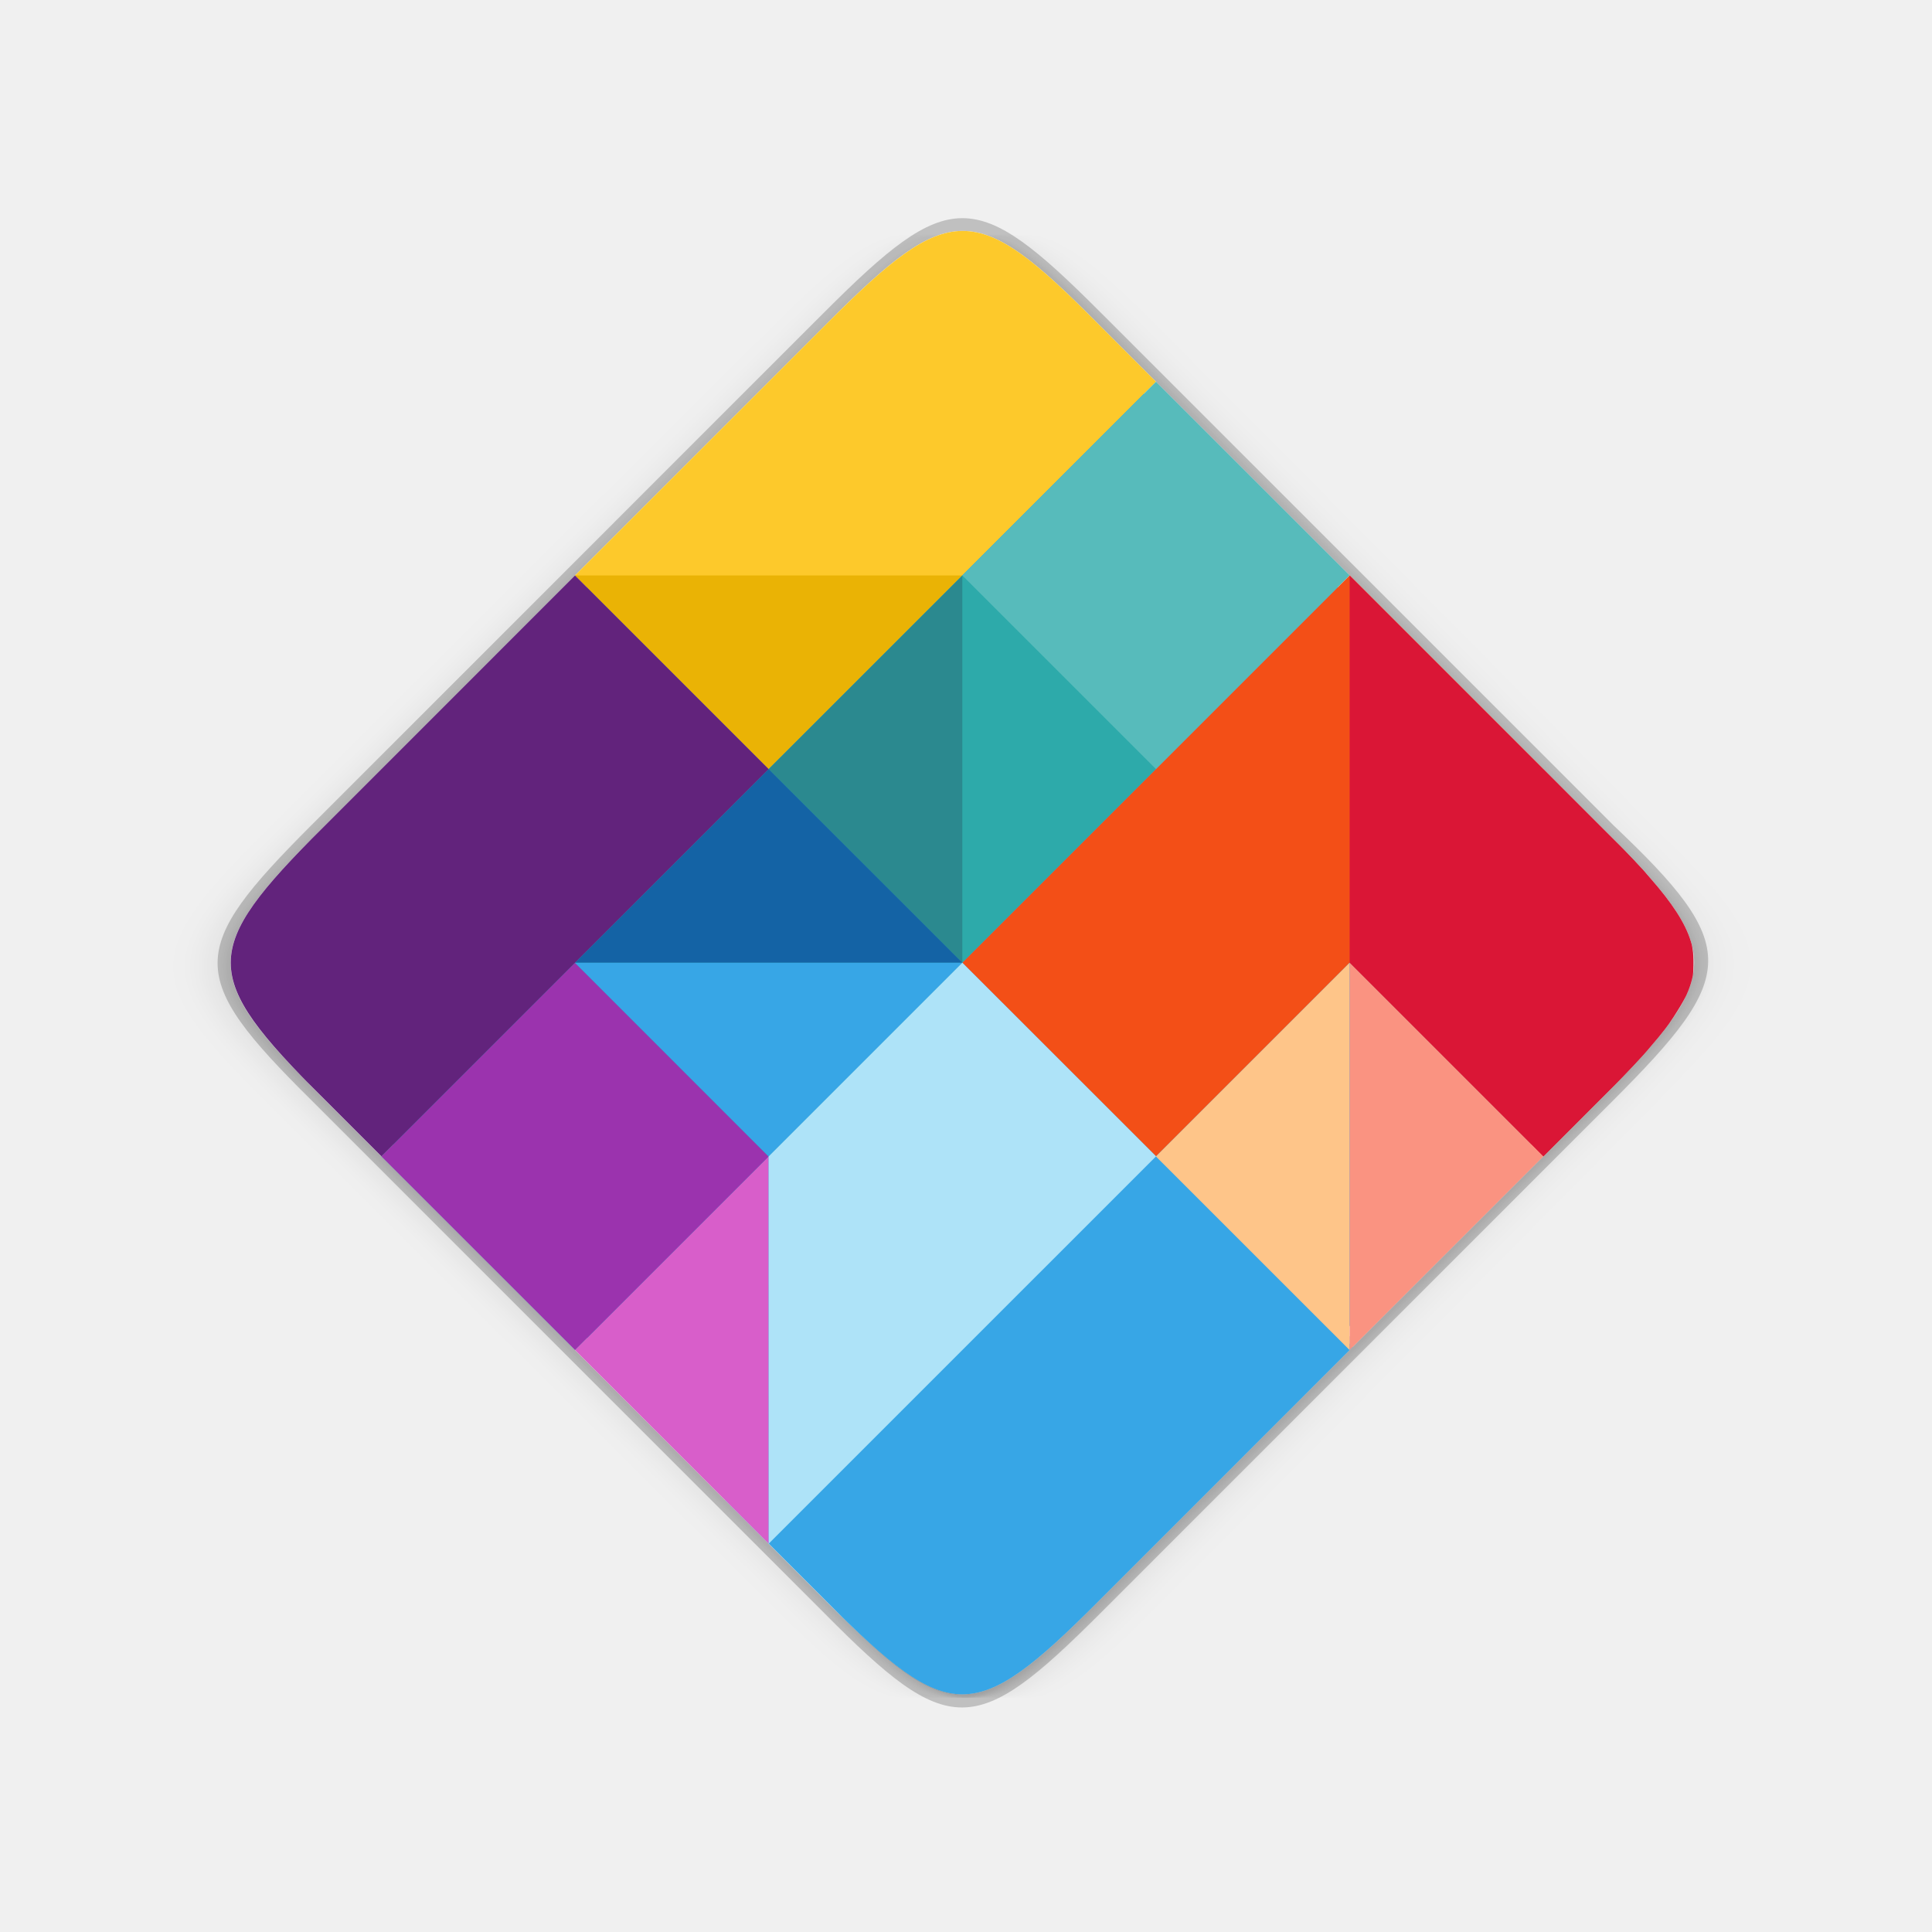
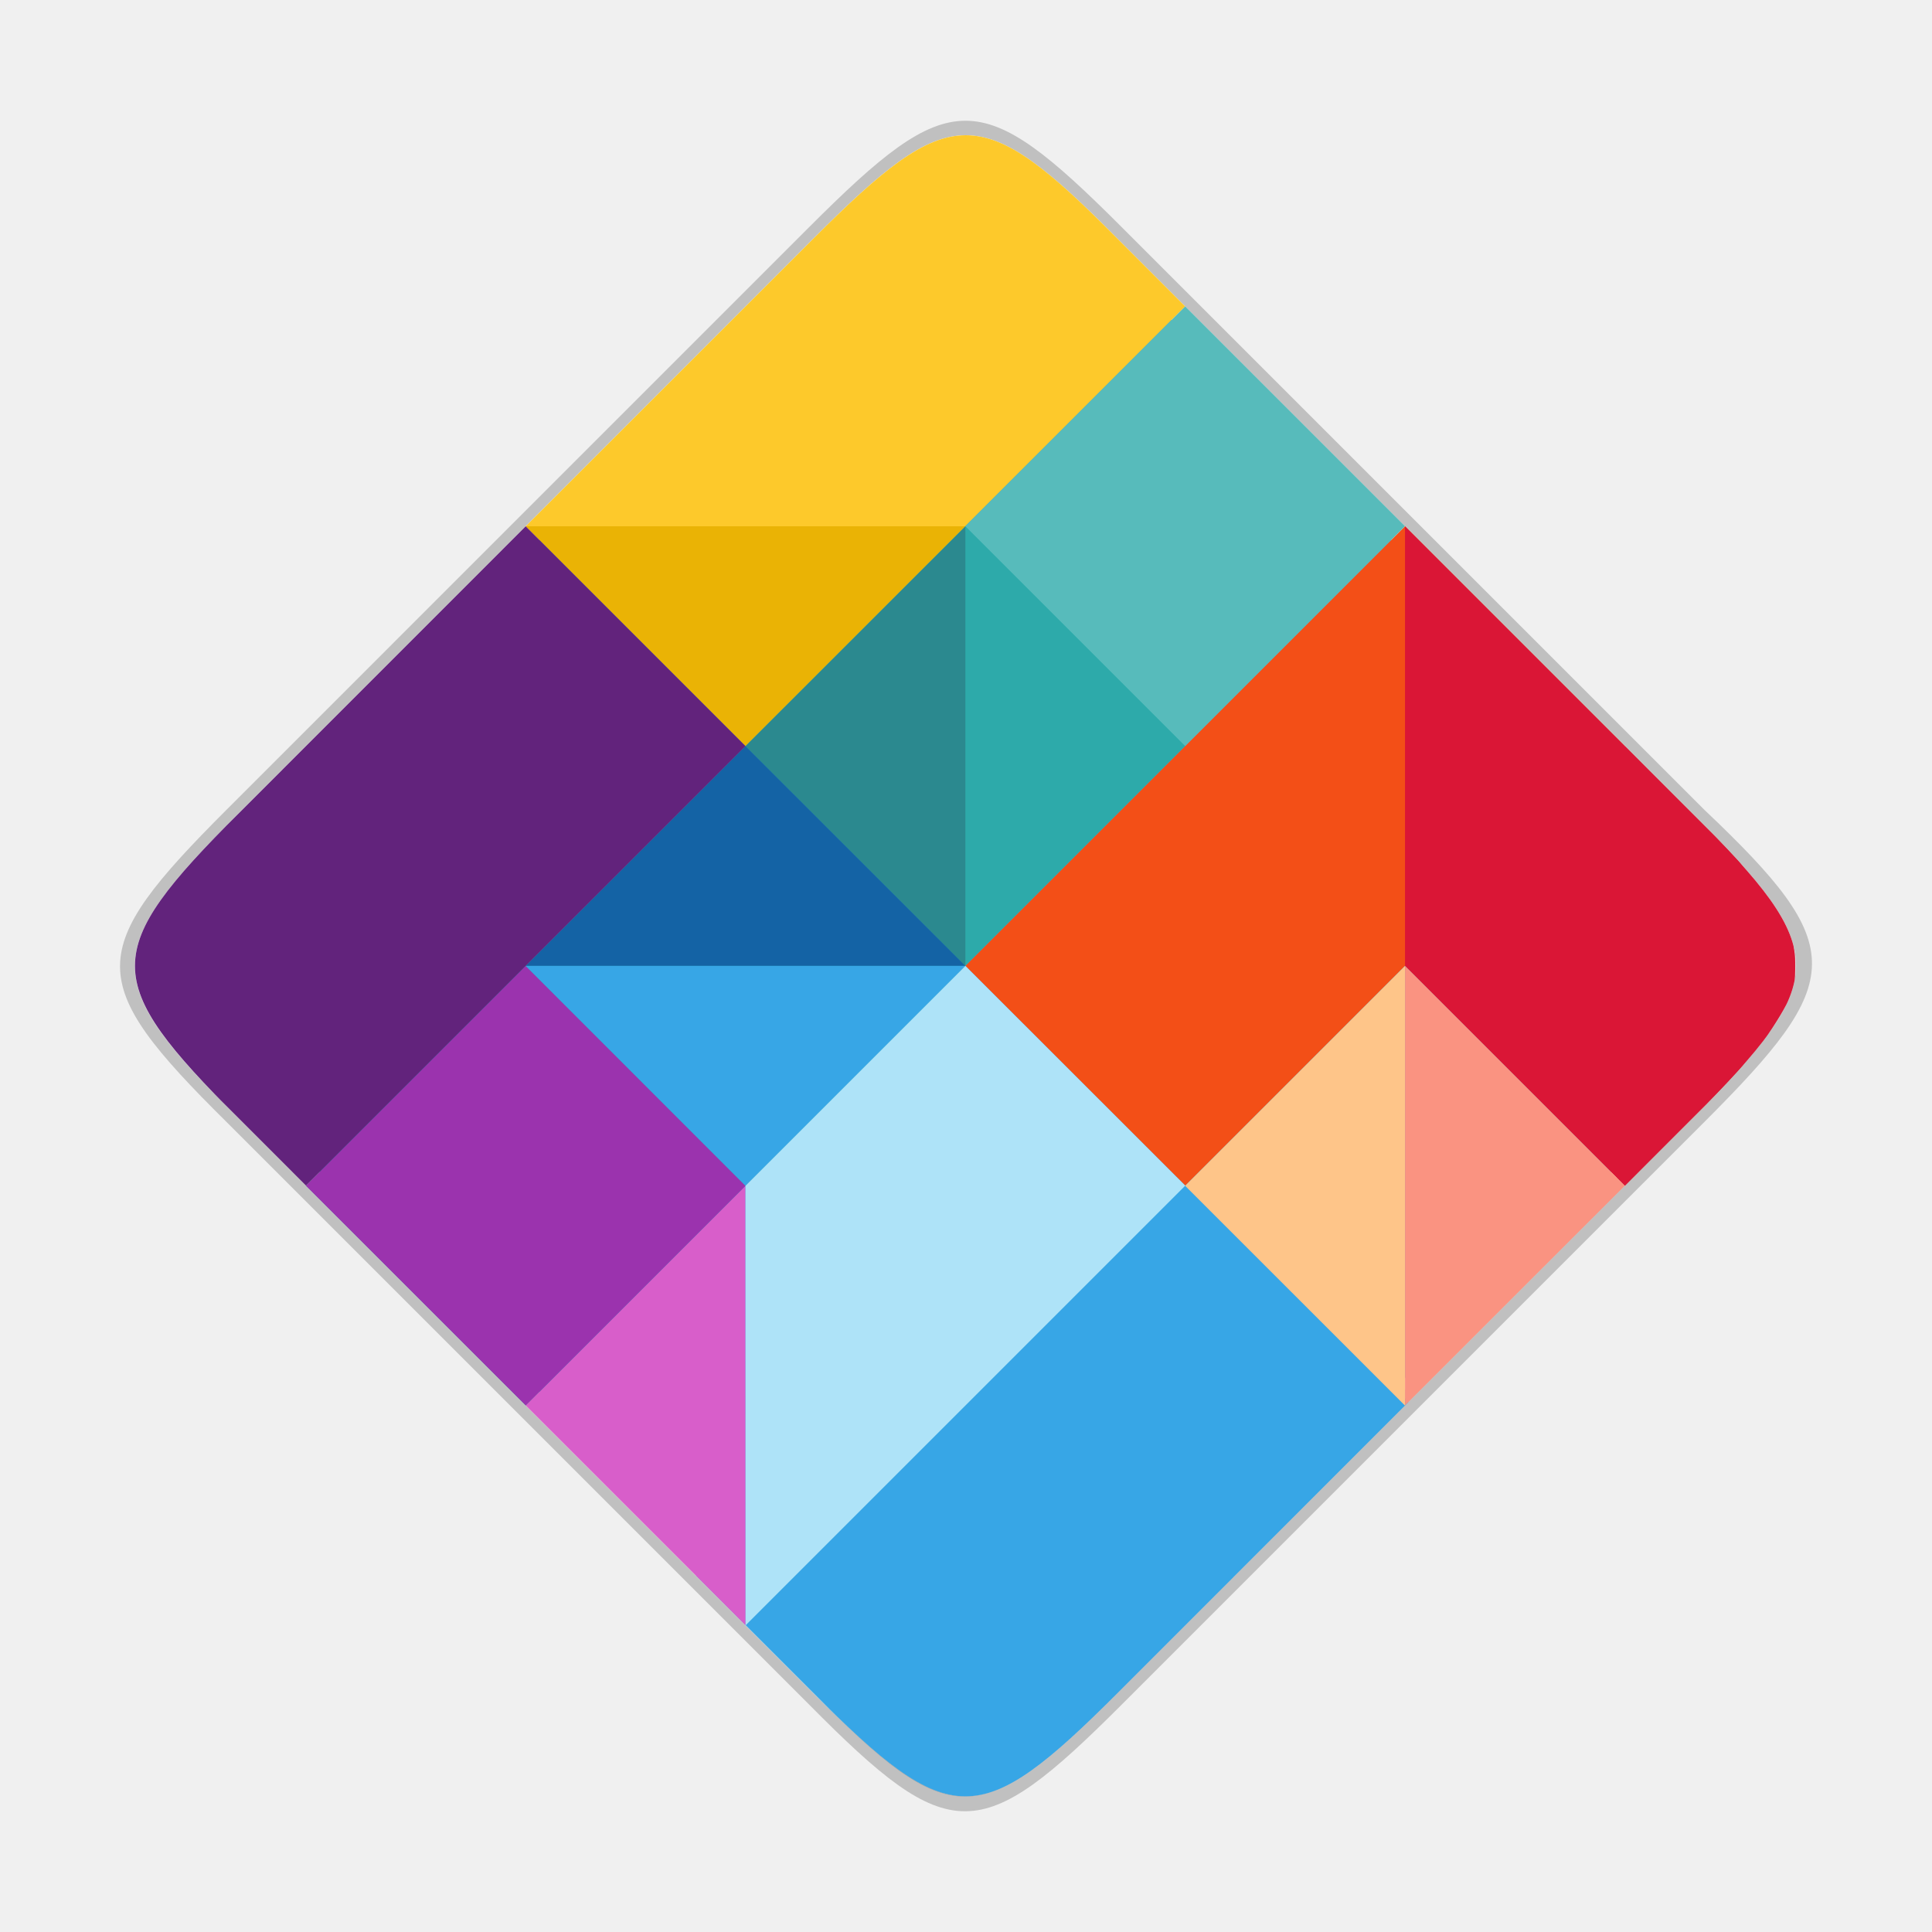
<svg xmlns="http://www.w3.org/2000/svg" height="256" width="256" version="1.1" id="svg35" xml:space="preserve">
  <defs id="defs39">
    <clipPath clipPathUnits="userSpaceOnUse" id="clipPath785">
      <path d="m -27.567,-18.464 c 35.297,6e-6 39.095,3.625 38.922,38.994 V 93.537 l -8e-6,73.006 c 0.173,35.368 -3.625,38.994 -38.922,38.994 H -173.723 c -35.297,0 -38.922,-3.625 -38.922,-38.994 l -9e-5,-73.006 V 20.53 c 0,-35.369 3.625,-38.994 38.922,-38.994 z" fill="#fbfbfb" id="path787" style="stroke-width:1" />
    </clipPath>
    <clipPath clipPathUnits="userSpaceOnUse" id="clipPath789">
      <path d="m -27.567,-18.464 c 35.297,6e-6 39.095,3.625 38.922,38.994 V 93.537 l -8e-6,73.006 c 0.173,35.368 -3.625,38.994 -38.922,38.994 H -173.723 c -35.297,0 -38.922,-3.625 -38.922,-38.994 l -9e-5,-73.006 V 20.53 c 0,-35.369 3.625,-38.994 38.922,-38.994 z" fill="#fbfbfb" id="path791" style="stroke-width:1" />
    </clipPath>
    <clipPath clipPathUnits="userSpaceOnUse" id="clipPath793">
      <path d="m -27.567,-18.464 c 35.297,6e-6 39.095,3.625 38.922,38.994 V 93.537 l -8e-6,73.006 c 0.173,35.368 -3.625,38.994 -38.922,38.994 H -173.723 c -35.297,0 -38.922,-3.625 -38.922,-38.994 l -9e-5,-73.006 V 20.53 c 0,-35.369 3.625,-38.994 38.922,-38.994 z" fill="#fbfbfb" id="path795" style="stroke-width:1" />
    </clipPath>
    <clipPath clipPathUnits="userSpaceOnUse" id="clipPath797">
      <path d="m -27.567,-18.464 c 35.297,6e-6 39.095,3.625 38.922,38.994 V 93.537 l -8e-6,73.006 c 0.173,35.368 -3.625,38.994 -38.922,38.994 H -173.723 c -35.297,0 -38.922,-3.625 -38.922,-38.994 l -9e-5,-73.006 V 20.53 c 0,-35.369 3.625,-38.994 38.922,-38.994 z" fill="#fbfbfb" id="path799" style="stroke-width:1" />
    </clipPath>
    <clipPath clipPathUnits="userSpaceOnUse" id="clipPath801">
      <path d="m -27.567,-18.464 c 35.297,6e-6 39.095,3.625 38.922,38.994 V 93.537 l -8e-6,73.006 c 0.173,35.368 -3.625,38.994 -38.922,38.994 H -173.723 c -35.297,0 -38.922,-3.625 -38.922,-38.994 l -9e-5,-73.006 V 20.53 c 0,-35.369 3.625,-38.994 38.922,-38.994 z" fill="#fbfbfb" id="path803" style="stroke-width:1" />
    </clipPath>
    <clipPath clipPathUnits="userSpaceOnUse" id="clipPath805">
      <path d="m -27.567,-18.464 c 35.297,6e-6 39.095,3.625 38.922,38.994 V 93.537 l -8e-6,73.006 c 0.173,35.368 -3.625,38.994 -38.922,38.994 H -173.723 c -35.297,0 -38.922,-3.625 -38.922,-38.994 l -9e-5,-73.006 V 20.53 c 0,-35.369 3.625,-38.994 38.922,-38.994 z" fill="#fbfbfb" id="path807" style="stroke-width:1" />
    </clipPath>
    <clipPath clipPathUnits="userSpaceOnUse" id="clipPath809">
      <path d="m -27.567,-18.464 c 35.297,6e-6 39.095,3.625 38.922,38.994 V 93.537 l -8e-6,73.006 c 0.173,35.368 -3.625,38.994 -38.922,38.994 H -173.723 c -35.297,0 -38.922,-3.625 -38.922,-38.994 l -9e-5,-73.006 V 20.53 c 0,-35.369 3.625,-38.994 38.922,-38.994 z" fill="#fbfbfb" id="path811" style="stroke-width:1" />
    </clipPath>
    <clipPath clipPathUnits="userSpaceOnUse" id="clipPath813">
      <path d="m -27.567,-18.464 c 35.297,6e-6 39.095,3.625 38.922,38.994 V 93.537 l -8e-6,73.006 c 0.173,35.368 -3.625,38.994 -38.922,38.994 H -173.723 c -35.297,0 -38.922,-3.625 -38.922,-38.994 l -9e-5,-73.006 V 20.53 c 0,-35.369 3.625,-38.994 38.922,-38.994 z" fill="#fbfbfb" id="path815" style="stroke-width:1" />
    </clipPath>
    <clipPath clipPathUnits="userSpaceOnUse" id="clipPath817">
      <path d="m -27.567,-18.464 c 35.297,6e-6 39.095,3.625 38.922,38.994 V 93.537 l -8e-6,73.006 c 0.173,35.368 -3.625,38.994 -38.922,38.994 H -173.723 c -35.297,0 -38.922,-3.625 -38.922,-38.994 l -9e-5,-73.006 V 20.53 c 0,-35.369 3.625,-38.994 38.922,-38.994 z" fill="#fbfbfb" id="path819" style="stroke-width:1" />
    </clipPath>
    <clipPath clipPathUnits="userSpaceOnUse" id="clipPath821">
      <path d="m -27.567,-18.464 c 35.297,6e-6 39.095,3.625 38.922,38.994 V 93.537 l -8e-6,73.006 c 0.173,35.368 -3.625,38.994 -38.922,38.994 H -173.723 c -35.297,0 -38.922,-3.625 -38.922,-38.994 l -9e-5,-73.006 V 20.53 c 0,-35.369 3.625,-38.994 38.922,-38.994 z" fill="#fbfbfb" id="path823" style="stroke-width:1" />
    </clipPath>
    <clipPath clipPathUnits="userSpaceOnUse" id="clipPath825">
      <path d="m -27.567,-18.464 c 35.297,6e-6 39.095,3.625 38.922,38.994 V 93.537 l -8e-6,73.006 c 0.173,35.368 -3.625,38.994 -38.922,38.994 H -173.723 c -35.297,0 -38.922,-3.625 -38.922,-38.994 l -9e-5,-73.006 V 20.53 c 0,-35.369 3.625,-38.994 38.922,-38.994 z" fill="#fbfbfb" id="path827" style="stroke-width:1" />
    </clipPath>
    <clipPath clipPathUnits="userSpaceOnUse" id="clipPath829">
      <path d="m -27.567,-18.464 c 35.297,6e-6 39.095,3.625 38.922,38.994 V 93.537 l -8e-6,73.006 c 0.173,35.368 -3.625,38.994 -38.922,38.994 H -173.723 c -35.297,0 -38.922,-3.625 -38.922,-38.994 l -9e-5,-73.006 V 20.53 c 0,-35.369 3.625,-38.994 38.922,-38.994 z" fill="#fbfbfb" id="path831" style="stroke-width:1" />
    </clipPath>
    <clipPath clipPathUnits="userSpaceOnUse" id="clipPath833">
      <path d="m -27.567,-18.464 c 35.297,6e-6 39.095,3.625 38.922,38.994 V 93.537 l -8e-6,73.006 c 0.173,35.368 -3.625,38.994 -38.922,38.994 H -173.723 c -35.297,0 -38.922,-3.625 -38.922,-38.994 l -9e-5,-73.006 V 20.53 c 0,-35.369 3.625,-38.994 38.922,-38.994 z" fill="#fbfbfb" id="path835" style="stroke-width:1" />
    </clipPath>
    <clipPath clipPathUnits="userSpaceOnUse" id="clipPath837">
      <path d="m -27.567,-18.464 c 35.297,6e-6 39.095,3.625 38.922,38.994 V 93.537 l -8e-6,73.006 c 0.173,35.368 -3.625,38.994 -38.922,38.994 H -173.723 c -35.297,0 -38.922,-3.625 -38.922,-38.994 l -9e-5,-73.006 V 20.53 c 0,-35.369 3.625,-38.994 38.922,-38.994 z" fill="#fbfbfb" id="path839" style="stroke-width:1" />
    </clipPath>
    <clipPath clipPathUnits="userSpaceOnUse" id="clipPath841">
      <path d="m -27.567,-18.464 c 35.297,6e-6 39.095,3.625 38.922,38.994 V 93.537 l -8e-6,73.006 c 0.173,35.368 -3.625,38.994 -38.922,38.994 H -173.723 c -35.297,0 -38.922,-3.625 -38.922,-38.994 l -9e-5,-73.006 V 20.53 c 0,-35.369 3.625,-38.994 38.922,-38.994 z" fill="#fbfbfb" id="path843" style="stroke-width:1" />
    </clipPath>
    <clipPath clipPathUnits="userSpaceOnUse" id="clipPath845">
      <path d="m -27.567,-18.464 c 35.297,6e-6 39.095,3.625 38.922,38.994 V 93.537 l -8e-6,73.006 c 0.173,35.368 -3.625,38.994 -38.922,38.994 H -173.723 c -35.297,0 -38.922,-3.625 -38.922,-38.994 l -9e-5,-73.006 V 20.53 c 0,-35.369 3.625,-38.994 38.922,-38.994 z" fill="#fbfbfb" id="path847" style="stroke-width:1" />
    </clipPath>
    <clipPath clipPathUnits="userSpaceOnUse" id="clipPath849">
      <path d="m -27.567,-18.464 c 35.297,6e-6 39.095,3.625 38.922,38.994 V 93.537 l -8e-6,73.006 c 0.173,35.368 -3.625,38.994 -38.922,38.994 H -173.723 c -35.297,0 -38.922,-3.625 -38.922,-38.994 l -9e-5,-73.006 V 20.53 c 0,-35.369 3.625,-38.994 38.922,-38.994 z" fill="#fbfbfb" id="path851" style="stroke-width:1" />
    </clipPath>
  </defs>
  <linearGradient id="a" gradientUnits="userSpaceOnUse" x1="88" x2="488" y1="88" y2="488">
    <stop offset="0" stop-opacity=".588" id="stop2" />
    <stop offset="1" stop-opacity=".206" id="stop4" />
  </linearGradient>
  <filter id="b" color-interpolation-filters="sRGB" height="1.091" width="1.091" x="-0.045" y="-0.045">
    <feGaussianBlur stdDeviation="8.48" id="feGaussianBlur7" />
  </filter>
  <filter id="c" color-interpolation-filters="sRGB" height="1.023" width="1.023" x="-0.011" y="-0.011">
    <feGaussianBlur stdDeviation="2.12" id="feGaussianBlur10" />
  </filter>
-   <path d="M 141.843,74 C 71.25,74 63.654,81.251 64,151.987 V 298 444.013 C 63.654,514.749 71.25,522 141.843,522 H 434.157 C 504.75,522 513.937,514.723 512,444.013 V 298 151.987 C 512,81.25 504.75,74 434.157,74 Z" filter="url(#c)" opacity="0.1" transform="matrix(0.2291218,-0.2291218,0.2291218,0.2291218,-6.290307,125.7334)" id="path13" />
-   <path d="M 141.843,74 C 71.25,74 63.654,81.251 64,151.987 V 298 444.013 C 63.654,514.749 71.25,522 141.843,522 H 434.157 C 504.75,522 513.937,514.723 512,444.013 V 298 151.987 C 512,81.25 504.75,74 434.157,74 Z" fill="url(#a)" filter="url(#b)" opacity="0.3" transform="matrix(0.2291218,-0.2291218,0.2291218,0.2291218,-6.290168,125.7335)" id="path15" style="fill:url(#a)" />
-   <path d="m 41.281,109.323 c -16.542,16.542 -16.631,20.013 -0.053,36.428 l 34.052,34.052 34.052,34.052 c 16.416,16.578 19.886,16.489 36.429,-0.053 l 67.998,-67.998 c 16.542,-16.542 16.988,-20.381 0.053,-36.428 L 179.759,75.324 145.707,41.272 c -16.497,-16.497 -19.886,-16.489 -36.429,0.053 z" opacity="0.2" id="path17" style="stroke-width:0.648" />
-   <path d="m 109.679,42.758 c 16.175,-16.175 19.576,-16.254 35.704,0.033 l 33.455,33.455 33.455,33.455 c 16.286,16.128 16.207,19.53 0.033,35.704 l -66.975,66.975 c -16.174,16.174 -19.497,16.174 -35.704,-0.033 L 76.191,178.892 42.736,145.437 c -16.207,-16.207 -16.207,-19.53 -0.033,-35.704 z" fill="#fbfbfb" id="path19" style="stroke-width:0.648" />
-   <path d="m 145.355,212.375 c -16.175,16.174 -19.577,16.253 -35.705,-0.033 l -0.916,-0.916 c 16.128,16.286 19.53,16.208 35.705,0.033 l 66.975,-66.975 c 16.174,-16.174 16.174,-19.497 -0.033,-35.705 l 0.916,0.916 c 16.207,16.207 16.208,19.53 0.033,35.705 z" opacity="0.2" id="path21" style="stroke-width:0.648" />
-   <path d="m 42.706,109.731 c -16.175,16.174 -16.253,19.577 0.033,35.705 l 0.916,0.916 C 27.369,130.224 27.448,126.822 43.622,110.647 L 110.598,43.672 c 16.174,-16.175 19.497,-16.174 35.705,0.033 L 145.386,42.789 C 129.178,26.581 125.856,26.581 109.681,42.755 Z" fill="#ffffff" opacity="0.3" id="path33" style="stroke-width:0.648" />
-   <path style="fill:#37a6e6;stroke-width:6.95;fill-opacity:1" d="M 0.099,-7.205 C -4.696,-12 -11.249,-14.989 -18.358,-14.989 l -164.578,0.01 c -7.118,-9.4e-5 -13.661,2.978 -18.447,7.774 -4.782,4.792 -7.755,11.34 -7.755,18.447 l -0.009,125.936 -3.465,-0.278 -0.009,38.92 c 1e-4,8.288 1.202,19.73 6.848,25.17 5.365,5.17 14.972,4.545 22.848,4.546 l 83.148,-0.009 0.154,-3.475 81.267,-0.009 c 3.559,1e-5 6.962,-0.742 10.088,-2.083 3.126,-1.341 5.974,-3.286 8.37,-5.682 4.791,-4.791 7.765,-11.343 7.765,-18.457 l 0.018,-164.569 C 7.883,4.143 4.894,-2.41 0.099,-7.205 Z" id="path351" transform="matrix(0.4582437,-0.4582437,0.4582437,0.4582437,130.7718,38.58641)" clip-path="url(#clipPath849)" />
-   <path style="fill:#fdc92b;stroke-width:6.95;fill-opacity:1" d="m 5.685,-12.414 c -5.406,-5.406 -15.961,-6.05 -24.043,-6.05 l -82.294,5e-6 v 55.995 l 112.009,5e-6 -3e-6,-26.318 C 11.347,3.147 11.082,-7.016 5.685,-12.414 Z" id="path353" transform="matrix(0.4582437,-0.4582437,0.4582437,0.4582437,130.7718,38.58641)" clip-path="url(#clipPath845)" />
-   <path style="fill:#2daaaa;stroke-width:6.95;fill-opacity:1" d="m 11.349,37.532 2e-6,55.999 H -212.634 V 37.532 Z" id="path355" transform="matrix(0.4582437,-0.4582437,0.4582437,0.4582437,130.7718,38.58641)" clip-path="url(#clipPath841)" />
-   <path style="fill:#f34f17;stroke-width:6.95;fill-opacity:1" d="M 11.348,93.536 H -100.642 l 0.019,55.995 H 11.348 Z" id="path357" transform="matrix(0.4582437,-0.4582437,0.4582437,0.4582437,130.7718,38.58641)" clip-path="url(#clipPath837)" />
-   <path style="fill:#d85eca;stroke-width:6.95;fill-opacity:1" d="m -156.657,93.536 h -55.976 l -10e-6,55.995 z" id="path359" transform="matrix(0.4582437,-0.4582437,0.4582437,0.4582437,130.7718,38.58641)" clip-path="url(#clipPath833)" />
-   <path style="fill:#e01b24;stroke-width:6.95" d="m 11.348,149.532 h -55.995 v 55.995 l 26.289,-0.009 c 4.041,2e-5 7.917,-0.841 11.46,-2.361 3.543,-1.52 6.752,-3.719 9.454,-6.421 5.405,-5.405 8.782,-12.832 8.782,-20.914 z" id="path361" transform="matrix(0.4582437,-0.4582437,0.4582437,0.4582437,130.7718,38.58641)" clip-path="url(#clipPath829)" />
-   <path style="fill:#9b33ae;stroke-width:6.95;fill-opacity:1" d="m -156.647,37.532 h -55.995 l 0.009,56.005 h 55.976 z" id="path363" transform="matrix(0.4582437,-0.4582437,0.4582437,0.4582437,130.7718,38.58641)" clip-path="url(#clipPath825)" />
-   <path style="opacity:0.2;fill:#ffffff;stroke-width:6.95" d="m 11.358,37.532 -56.005,0.01 5e-6,55.995 h 55.995 z" id="path365" transform="matrix(0.4582437,-0.4582437,0.4582437,0.4582437,130.7718,38.58641)" clip-path="url(#clipPath821)" />
-   <path style="fill:#da1636;stroke-width:6.95;fill-opacity:1" d="m 11.348,93.536 -55.995,55.995 v 55.995 l 26.289,-0.009 c 4.041,2e-5 8.905,-0.506 12.676,-1.307 7.676,-1.631 8.509,-2.759 11.212,-5.462 5.405,-5.405 5.809,-14.846 5.809,-22.928 l 0.01,-26.289 z" id="path367" transform="matrix(0.4582437,-0.4582437,0.4582437,0.4582437,130.7718,38.58641)" clip-path="url(#clipPath817)" />
-   <path style="fill:#eab305;stroke-width:6.95;fill-opacity:1" d="m -100.652,-18.463 v 55.995 l 55.995,5e-6 z" id="path369" transform="matrix(0.4582437,-0.4582437,0.4582437,0.4582437,130.7718,38.58641)" clip-path="url(#clipPath813)" />
-   <path style="fill:#fec589;stroke-width:6.95;fill-opacity:1" d="m -44.647,149.532 h -56.014 l 0.009,55.986 h 0.02 z" id="path371" transform="matrix(0.4582437,-0.4582437,0.4582437,0.4582437,130.7718,38.58641)" clip-path="url(#clipPath809)" />
-   <path style="fill:#fa9381;stroke-width:6.95;fill-opacity:1" d="m -44.647,149.532 -55.986,55.986 55.986,0.009 z" id="path373" transform="matrix(0.4582437,-0.4582437,0.4582437,0.4582437,130.7718,38.58641)" clip-path="url(#clipPath805)" />
-   <path style="fill:#2b898f;stroke-width:6.95;fill-opacity:1" d="m -44.647,37.541 -56.005,-0.01 0.009,56.005 z" id="path375" transform="matrix(0.4582437,-0.4582437,0.4582437,0.4582437,130.7718,38.58641)" clip-path="url(#clipPath801)" />
-   <path style="fill:#1463a5;stroke-width:6.95;fill-opacity:1" d="m -100.652,37.532 -55.995,5e-6 56.005,56.005 z" id="path377" transform="matrix(0.4582437,-0.4582437,0.4582437,0.4582437,130.7718,38.58641)" clip-path="url(#clipPath797)" />
-   <path style="fill:#37a6e6;stroke-width:6.95;fill-opacity:1" d="m -156.647,37.532 -0.009,56.005 h 56.014 z" id="path379" transform="matrix(0.4582437,-0.4582437,0.4582437,0.4582437,130.7718,38.58641)" clip-path="url(#clipPath793)" />
-   <path style="fill:#62237c;stroke-width:6.95;fill-opacity:1" d="m -100.652,-18.463 -82.284,0.01 c -8.087,-1.08e-4 -18.256,0.812 -23.656,6.222 -5.393,5.404 -6.022,15.397 -6.021,23.475 l -0.009,26.289 111.971,-1e-6 z" id="path381" transform="matrix(0.4582437,-0.4582437,0.4582437,0.4582437,130.7718,38.58641)" clip-path="url(#clipPath789)" />
-   <path style="fill:#aee3f8;stroke-width:6.95;fill-opacity:1" d="m -100.642,93.536 h -56.014 l -55.976,55.995 h 112.009 z" id="path383" transform="matrix(0.4582437,-0.4582437,0.4582437,0.4582437,130.7718,38.58641)" clip-path="url(#clipPath785)" />
+   <g id="g417" transform="translate(0.7784614,-3.021242)">
+     <path d="m 29.256,110.299 c -18.777,18.777 -18.878,22.717 -0.06,41.35 l 38.653,38.653 38.653,38.653 c 18.633,18.817 22.573,18.716 41.35,-0.06 l 77.184,-77.184 c 18.777,-18.777 19.283,-23.135 0.06,-41.35 L 186.442,71.707 147.79,33.054 c -18.726,-18.725 -22.573,-18.716 -41.35,0.06 z" opacity="0.2" id="path17" style="stroke-width:0.736" />
+     <path d="m 106.895,34.741 c 18.36,-18.36 22.221,-18.449 40.528,0.037 l 37.974,37.974 37.974,37.974 c 18.487,18.307 18.397,22.168 0.037,40.528 l -76.024,76.024 c -18.36,18.36 -22.131,18.36 -40.528,-0.037 l -37.974,-37.974 -37.974,-37.974 c -18.397,-18.397 -18.397,-22.168 -0.037,-40.528 z" fill="#fbfbfb" id="path19" style="stroke-width:0.736" />
+     <path d="m 147.391,227.273 c -18.36,18.36 -22.221,18.449 -40.528,-0.038 l -1.04,-1.04 c 18.307,18.487 22.168,18.397 40.528,0.038 l 76.023,-76.023 c 18.36,-18.36 18.359,-22.131 -0.038,-40.528 l 1.04,1.04 c 18.397,18.397 18.397,22.168 0.038,40.528 z" opacity="0.2" id="path21" style="stroke-width:0.736" />
+     <path d="m 30.874,110.761 c -18.36,18.36 -18.449,22.221 0.038,40.528 l 1.04,1.04 c -18.487,-18.307 -18.397,-22.168 -0.038,-40.528 L 107.938,35.778 c 18.36,-18.36 22.131,-18.359 40.528,0.038 l -1.04,-1.04 C 129.028,16.379 125.257,16.379 106.897,34.738 Z" fill="#ffffff" opacity="0.3" id="path33" style="stroke-width:0.736" />
+     <path style="fill:#37a6e6;fill-opacity:1;stroke-width:6.95" d="M 0.099,-7.205 C -4.696,-12 -11.249,-14.989 -18.358,-14.989 l -164.578,0.01 c -7.118,-9.4e-5 -13.661,2.978 -18.447,7.774 -4.782,4.792 -7.755,11.34 -7.755,18.447 l -0.009,125.936 -3.465,-0.278 -0.009,38.92 c 1e-4,8.288 1.202,19.73 6.848,25.17 5.365,5.17 14.972,4.545 22.848,4.546 l 83.148,-0.009 0.154,-3.475 81.267,-0.009 c 3.559,1e-5 6.962,-0.742 10.088,-2.083 3.126,-1.341 5.974,-3.286 8.37,-5.682 4.791,-4.791 7.765,-11.343 7.765,-18.457 l 0.018,-164.569 C 7.883,4.143 4.894,-2.41 0.099,-7.205 Z" id="path351" transform="matrix(0.5201511,-0.5201511,0.5201511,0.5201511,130.8372,30.00583)" clip-path="url(#clipPath849)" />
+     <path style="fill:#fdc92b;fill-opacity:1;stroke-width:6.95" d="m 5.685,-12.414 c -5.406,-5.406 -15.961,-6.05 -24.043,-6.05 l -82.294,5e-6 v 55.995 l 112.009,5e-6 -3e-6,-26.318 C 11.347,3.147 11.082,-7.016 5.685,-12.414 Z" id="path353" transform="matrix(0.5201511,-0.5201511,0.5201511,0.5201511,130.8372,30.00583)" clip-path="url(#clipPath845)" />
+     <path style="fill:#2daaaa;fill-opacity:1;stroke-width:6.95" d="m 11.349,37.532 2e-6,55.999 H -212.634 V 37.532 Z" id="path355" transform="matrix(0.5201511,-0.5201511,0.5201511,0.5201511,130.8372,30.00583)" clip-path="url(#clipPath841)" />
+     <path style="fill:#f34f17;fill-opacity:1;stroke-width:6.95" d="M 11.348,93.536 H -100.642 l 0.019,55.995 H 11.348 Z" id="path357" transform="matrix(0.5201511,-0.5201511,0.5201511,0.5201511,130.8372,30.00583)" clip-path="url(#clipPath837)" />
+     <path style="fill:#d85eca;fill-opacity:1;stroke-width:6.95" d="m -156.657,93.536 h -55.976 l -10e-6,55.995 z" id="path359" transform="matrix(0.5201511,-0.5201511,0.5201511,0.5201511,130.8372,30.00583)" clip-path="url(#clipPath833)" />
+     <path style="fill:#e01b24;stroke-width:6.95" d="m 11.348,149.532 h -55.995 v 55.995 l 26.289,-0.009 c 4.041,2e-5 7.917,-0.841 11.46,-2.361 3.543,-1.52 6.752,-3.719 9.454,-6.421 5.405,-5.405 8.782,-12.832 8.782,-20.914 z" id="path361" transform="matrix(0.5201511,-0.5201511,0.5201511,0.5201511,130.8372,30.00583)" clip-path="url(#clipPath829)" />
+     <path style="fill:#9b33ae;fill-opacity:1;stroke-width:6.95" d="m -156.647,37.532 h -55.995 l 0.009,56.005 h 55.976 z" id="path363" transform="matrix(0.5201511,-0.5201511,0.5201511,0.5201511,130.8372,30.00583)" clip-path="url(#clipPath825)" />
+     <path style="opacity:0.2;fill:#ffffff;stroke-width:6.95" d="m 11.358,37.532 -56.005,0.01 5e-6,55.995 h 55.995 z" id="path365" transform="matrix(0.5201511,-0.5201511,0.5201511,0.5201511,130.8372,30.00583)" clip-path="url(#clipPath821)" />
+     <path style="fill:#da1636;fill-opacity:1;stroke-width:6.95" d="m 11.348,93.536 -55.995,55.995 v 55.995 l 26.289,-0.009 c 4.041,2e-5 8.905,-0.506 12.676,-1.307 7.676,-1.631 8.509,-2.759 11.212,-5.462 5.405,-5.405 5.809,-14.846 5.809,-22.928 l 0.01,-26.289 z" id="path367" transform="matrix(0.5201511,-0.5201511,0.5201511,0.5201511,130.8372,30.00583)" clip-path="url(#clipPath817)" />
+     <path style="fill:#eab305;fill-opacity:1;stroke-width:6.95" d="m -100.652,-18.463 v 55.995 l 55.995,5e-6 z" id="path369" transform="matrix(0.5201511,-0.5201511,0.5201511,0.5201511,130.8372,30.00583)" clip-path="url(#clipPath813)" />
+     <path style="fill:#fec589;fill-opacity:1;stroke-width:6.95" d="m -44.647,149.532 h -56.014 l 0.009,55.986 h 0.02 z" id="path371" transform="matrix(0.5201511,-0.5201511,0.5201511,0.5201511,130.8372,30.00583)" clip-path="url(#clipPath809)" />
+     <path style="fill:#fa9381;fill-opacity:1;stroke-width:6.95" d="m -44.647,149.532 -55.986,55.986 55.986,0.009 z" id="path373" transform="matrix(0.5201511,-0.5201511,0.5201511,0.5201511,130.8372,30.00583)" clip-path="url(#clipPath805)" />
+     <path style="fill:#2b898f;fill-opacity:1;stroke-width:6.95" d="m -44.647,37.541 -56.005,-0.01 0.009,56.005 z" id="path375" transform="matrix(0.5201511,-0.5201511,0.5201511,0.5201511,130.8372,30.00583)" clip-path="url(#clipPath801)" />
+     <path style="fill:#1463a5;fill-opacity:1;stroke-width:6.95" d="m -100.652,37.532 -55.995,5e-6 56.005,56.005 z" id="path377" transform="matrix(0.5201511,-0.5201511,0.5201511,0.5201511,130.8372,30.00583)" clip-path="url(#clipPath797)" />
+     <path style="fill:#37a6e6;fill-opacity:1;stroke-width:6.95" d="m -156.647,37.532 -0.009,56.005 h 56.014 z" id="path379" transform="matrix(0.5201511,-0.5201511,0.5201511,0.5201511,130.8372,30.00583)" clip-path="url(#clipPath793)" />
+     <path style="fill:#62237c;fill-opacity:1;stroke-width:6.95" d="m -100.652,-18.463 -82.284,0.01 c -8.087,-1.08e-4 -18.256,0.812 -23.656,6.222 -5.393,5.404 -6.022,15.397 -6.021,23.475 l -0.009,26.289 111.971,-1e-6 z" id="path381" transform="matrix(0.5201511,-0.5201511,0.5201511,0.5201511,130.8372,30.00583)" clip-path="url(#clipPath789)" />
+     <path style="fill:#aee3f8;fill-opacity:1;stroke-width:6.95" d="m -100.642,93.536 h -56.014 l -55.976,55.995 h 112.009 z" id="path383" transform="matrix(0.5201511,-0.5201511,0.5201511,0.5201511,130.8372,30.00583)" clip-path="url(#clipPath785)" />
+   </g>
</svg>
